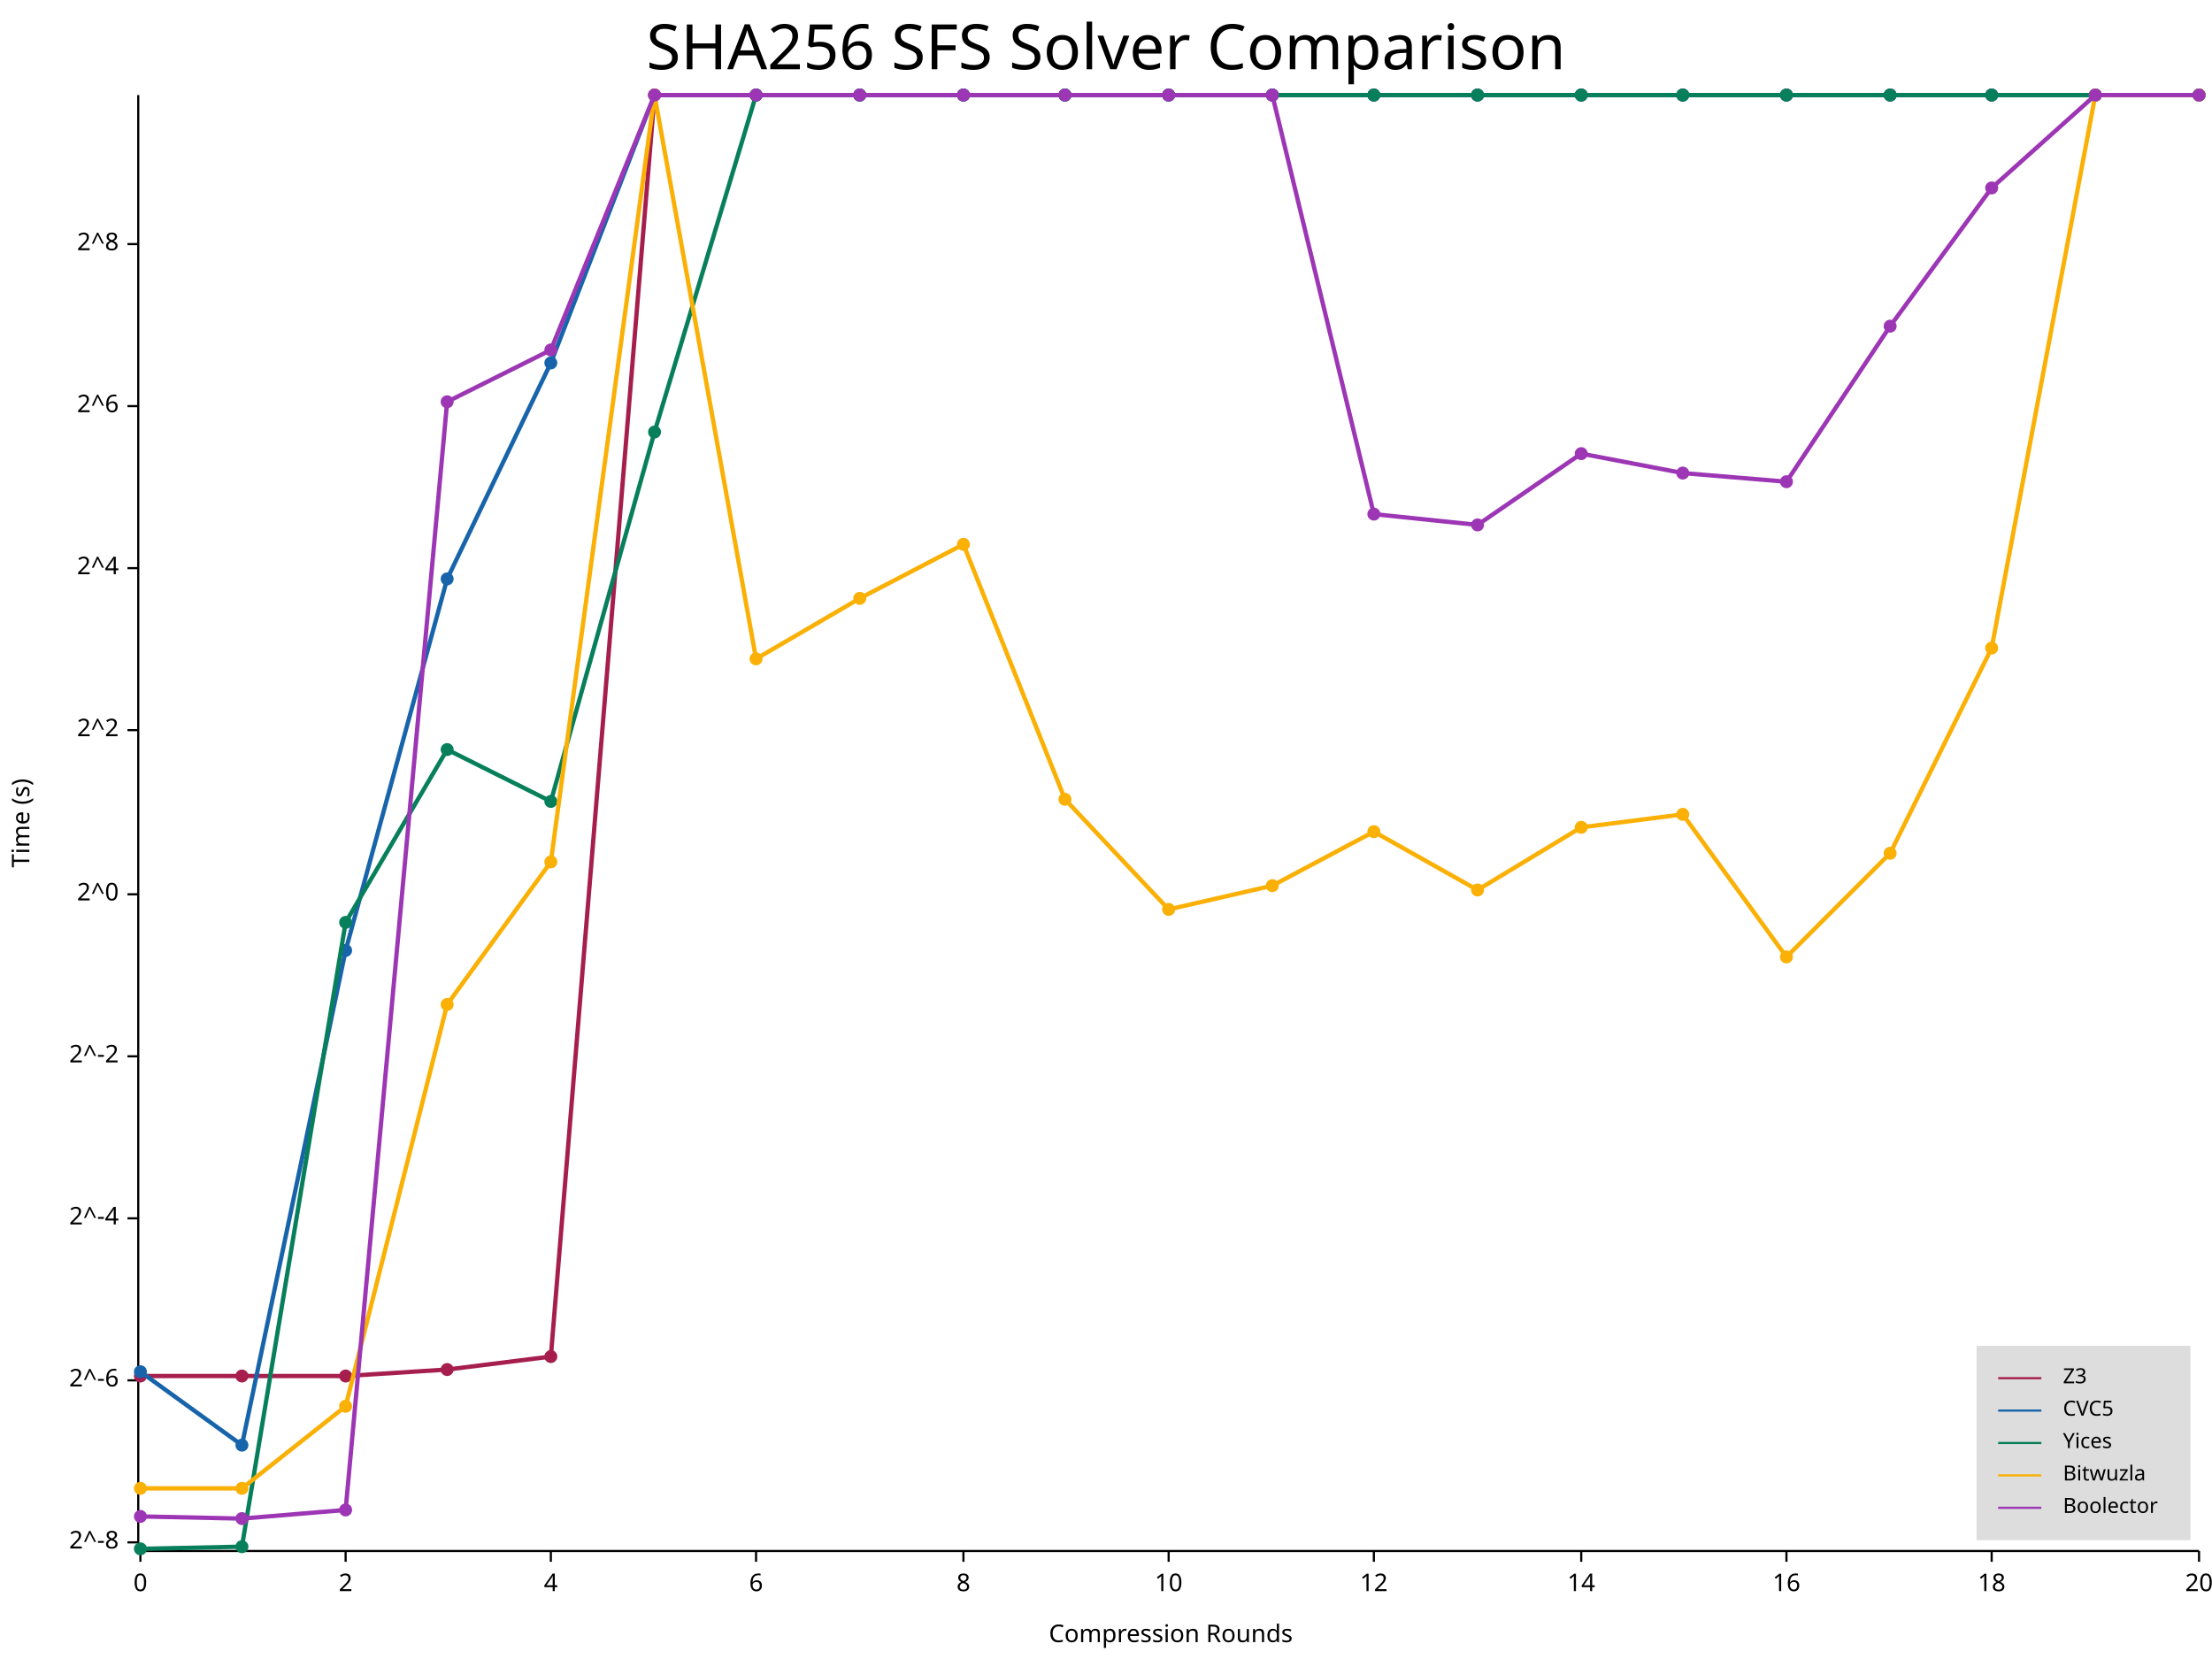
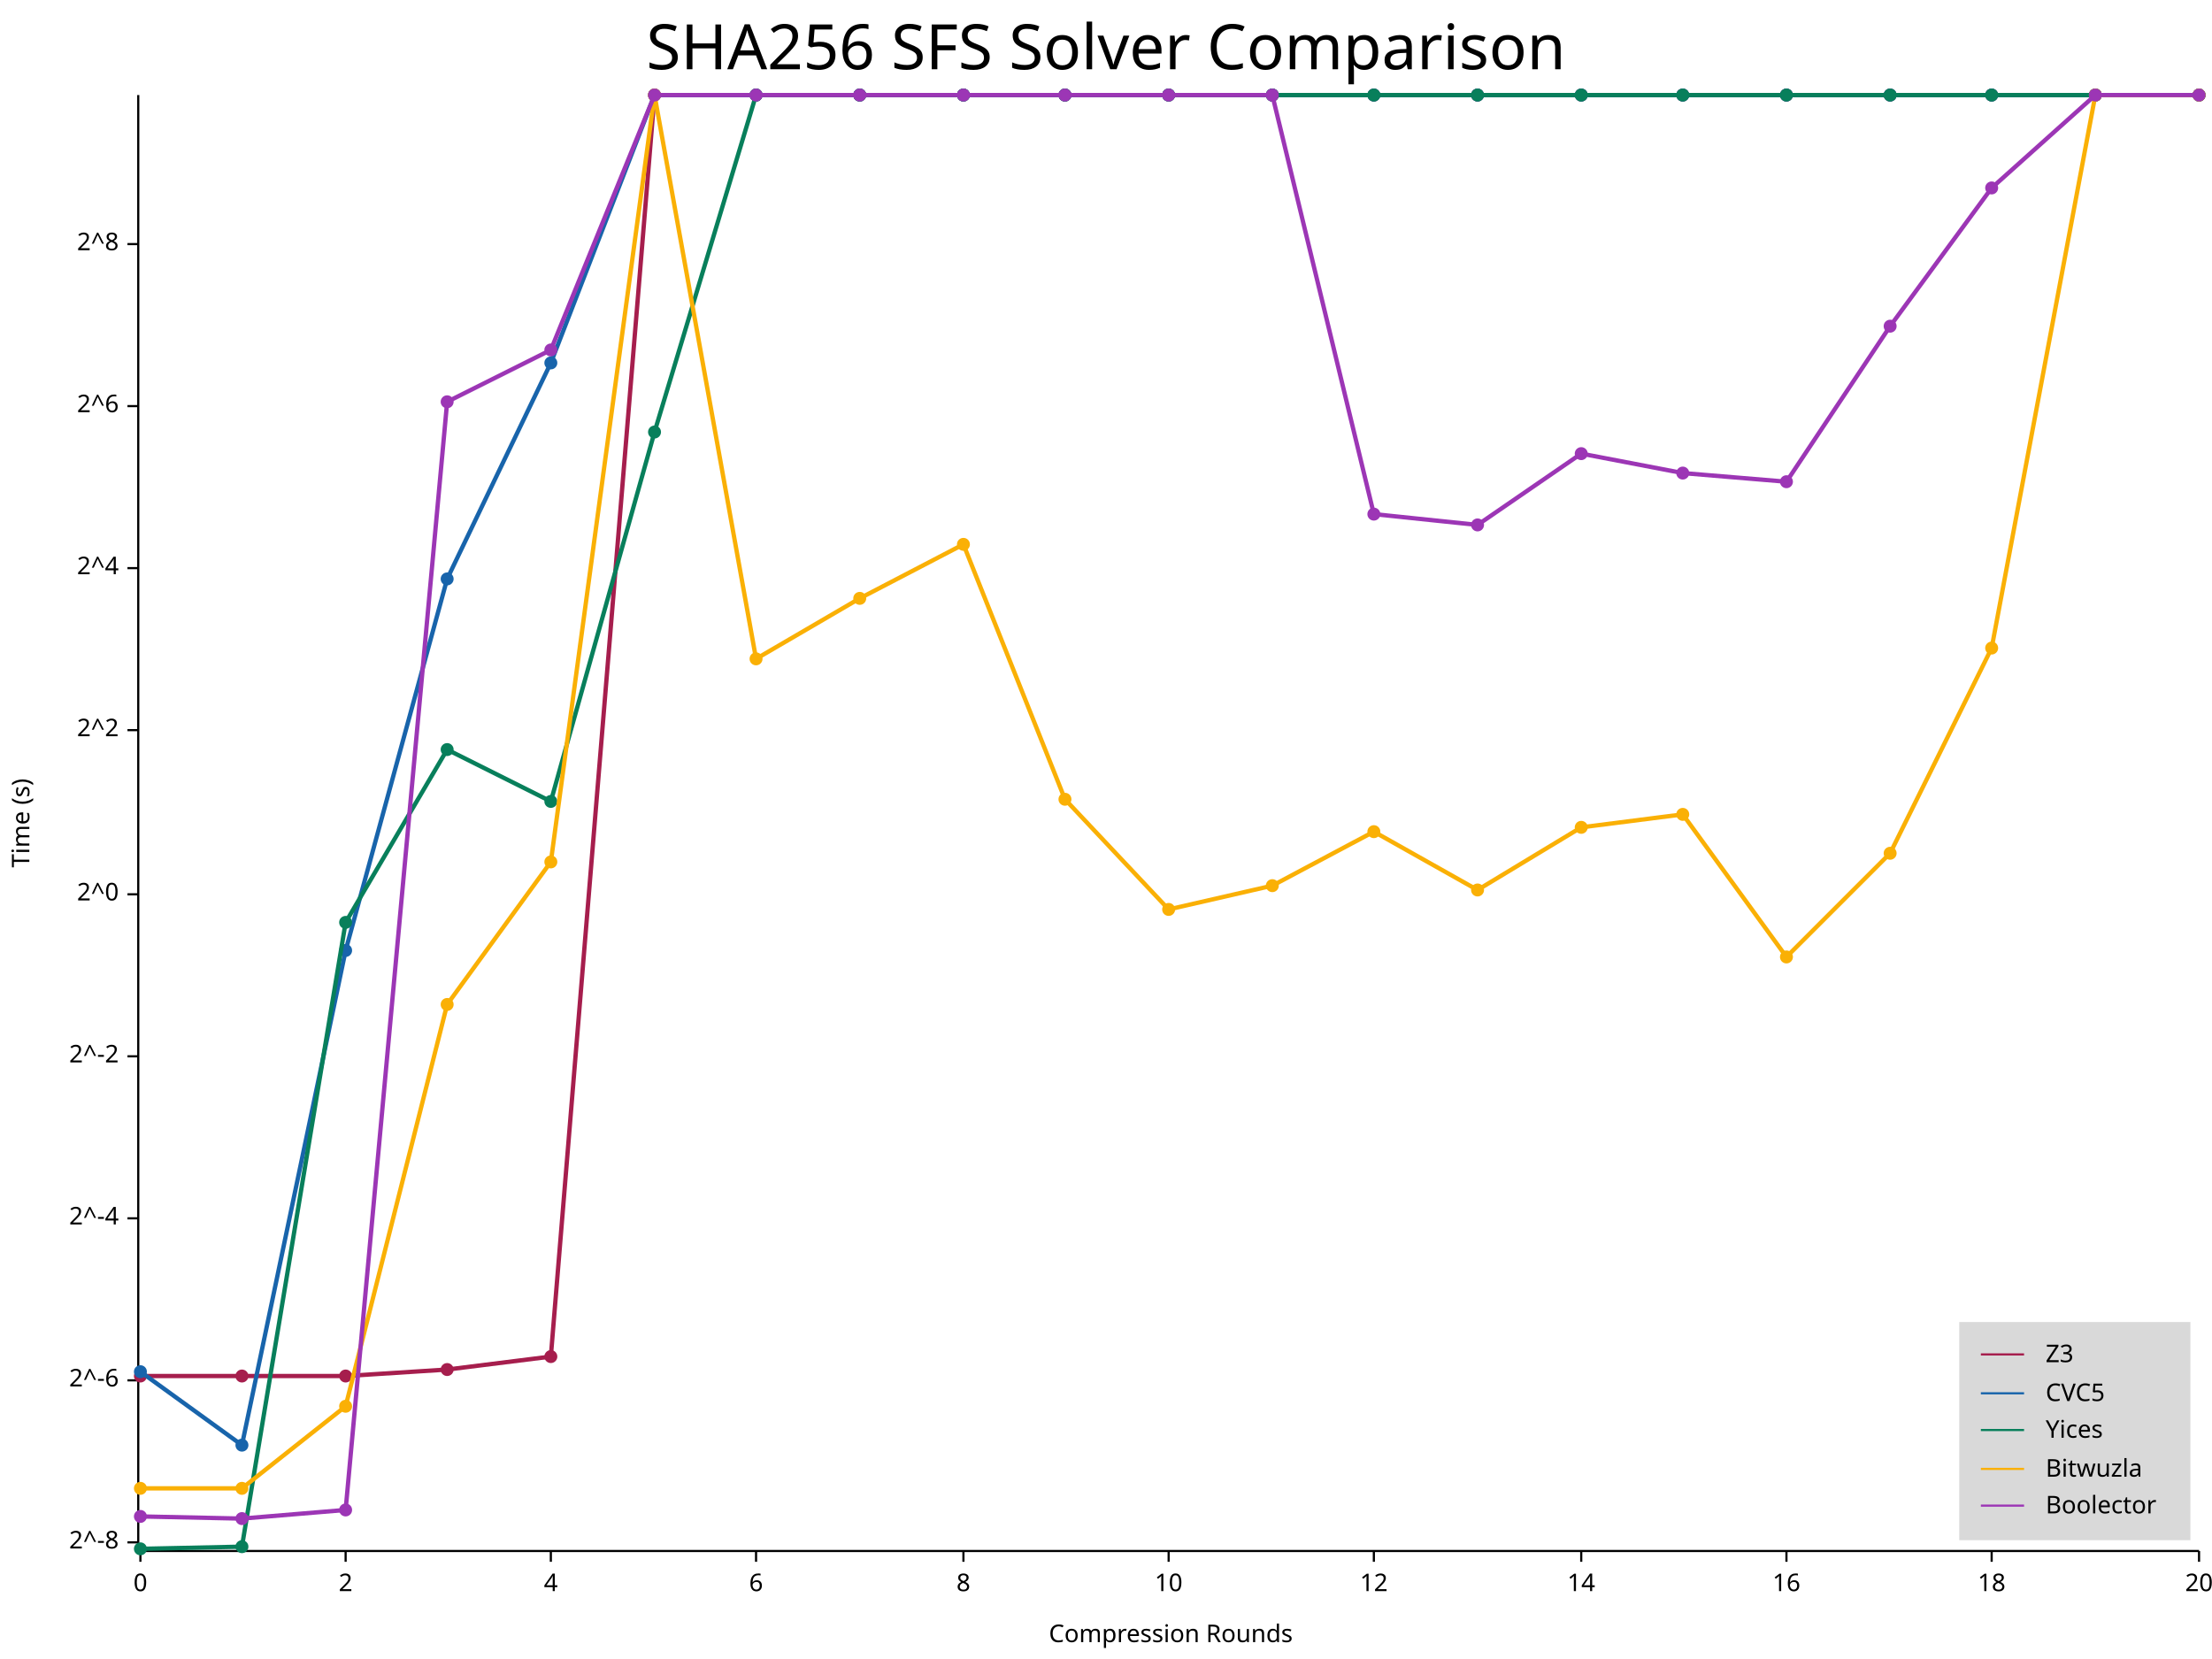
<svg xmlns="http://www.w3.org/2000/svg" width="1024" height="768" viewBox="0 0 1024 768">
  <rect x="0" y="0" width="1024" height="768" opacity="1" fill="#FFFFFF" stroke="none" />
  <text x="512" y="10" dy="0.76em" text-anchor="middle" font-family="noto sans" font-size="29.032" opacity="1" fill="#000000">
SHA256 SFS Solver Comparison
</text>
  <text x="542" y="763" dy="-0.5ex" text-anchor="middle" font-family="noto sans" font-size="11.29" opacity="1" fill="#000000">
Compression Rounds
</text>
  <polyline fill="none" opacity="1" stroke="#000000" stroke-width="1" points="65,718 1018,718 " />
  <text x="65" y="728" dy="0.76em" text-anchor="middle" font-family="noto sans" font-size="11.29" opacity="1" fill="#000000">
0
</text>
  <polyline fill="none" opacity="1" stroke="#000000" stroke-width="1" points="65,718 65,723 " />
  <text x="160" y="728" dy="0.76em" text-anchor="middle" font-family="noto sans" font-size="11.29" opacity="1" fill="#000000">
2
</text>
  <polyline fill="none" opacity="1" stroke="#000000" stroke-width="1" points="160,718 160,723 " />
  <text x="255" y="728" dy="0.76em" text-anchor="middle" font-family="noto sans" font-size="11.29" opacity="1" fill="#000000">
4
</text>
  <polyline fill="none" opacity="1" stroke="#000000" stroke-width="1" points="255,718 255,723 " />
  <text x="350" y="728" dy="0.76em" text-anchor="middle" font-family="noto sans" font-size="11.29" opacity="1" fill="#000000">
6
</text>
  <polyline fill="none" opacity="1" stroke="#000000" stroke-width="1" points="350,718 350,723 " />
  <text x="446" y="728" dy="0.76em" text-anchor="middle" font-family="noto sans" font-size="11.29" opacity="1" fill="#000000">
8
</text>
  <polyline fill="none" opacity="1" stroke="#000000" stroke-width="1" points="446,718 446,723 " />
  <text x="541" y="728" dy="0.76em" text-anchor="middle" font-family="noto sans" font-size="11.29" opacity="1" fill="#000000">
10
</text>
  <polyline fill="none" opacity="1" stroke="#000000" stroke-width="1" points="541,718 541,723 " />
  <text x="636" y="728" dy="0.76em" text-anchor="middle" font-family="noto sans" font-size="11.29" opacity="1" fill="#000000">
12
</text>
  <polyline fill="none" opacity="1" stroke="#000000" stroke-width="1" points="636,718 636,723 " />
  <text x="732" y="728" dy="0.76em" text-anchor="middle" font-family="noto sans" font-size="11.29" opacity="1" fill="#000000">
14
</text>
  <polyline fill="none" opacity="1" stroke="#000000" stroke-width="1" points="732,718 732,723 " />
  <text x="827" y="728" dy="0.76em" text-anchor="middle" font-family="noto sans" font-size="11.29" opacity="1" fill="#000000">
16
</text>
  <polyline fill="none" opacity="1" stroke="#000000" stroke-width="1" points="827,718 827,723 " />
  <text x="922" y="728" dy="0.76em" text-anchor="middle" font-family="noto sans" font-size="11.29" opacity="1" fill="#000000">
18
</text>
  <polyline fill="none" opacity="1" stroke="#000000" stroke-width="1" points="922,718 922,723 " />
  <text x="1018" y="728" dy="0.76em" text-anchor="middle" font-family="noto sans" font-size="11.29" opacity="1" fill="#000000">
20
</text>
  <polyline fill="none" opacity="1" stroke="#000000" stroke-width="1" points="1018,718 1018,723 " />
  <text x="5" y="381" dy="0.76em" text-anchor="middle" font-family="noto sans" font-size="11.29" opacity="1" fill="#000000" transform="rotate(270, 5, 381)">
Time (s)
</text>
  <polyline fill="none" opacity="1" stroke="#000000" stroke-width="1" points="64,44 64,717 " />
  <text x="55" y="714" dy="0.5ex" text-anchor="end" font-family="noto sans" font-size="11.29" opacity="1" fill="#000000">
2^-8
</text>
  <polyline fill="none" opacity="1" stroke="#000000" stroke-width="1" points="59,714 64,714 " />
  <text x="55" y="639" dy="0.5ex" text-anchor="end" font-family="noto sans" font-size="11.29" opacity="1" fill="#000000">
2^-6
</text>
  <polyline fill="none" opacity="1" stroke="#000000" stroke-width="1" points="59,639 64,639 " />
  <text x="55" y="564" dy="0.5ex" text-anchor="end" font-family="noto sans" font-size="11.29" opacity="1" fill="#000000">
2^-4
</text>
  <polyline fill="none" opacity="1" stroke="#000000" stroke-width="1" points="59,564 64,564 " />
  <text x="55" y="489" dy="0.5ex" text-anchor="end" font-family="noto sans" font-size="11.29" opacity="1" fill="#000000">
2^-2
</text>
  <polyline fill="none" opacity="1" stroke="#000000" stroke-width="1" points="59,489 64,489 " />
  <text x="55" y="414" dy="0.5ex" text-anchor="end" font-family="noto sans" font-size="11.29" opacity="1" fill="#000000">
2^0
</text>
  <polyline fill="none" opacity="1" stroke="#000000" stroke-width="1" points="59,414 64,414 " />
  <text x="55" y="338" dy="0.5ex" text-anchor="end" font-family="noto sans" font-size="11.29" opacity="1" fill="#000000">
2^2
</text>
  <polyline fill="none" opacity="1" stroke="#000000" stroke-width="1" points="59,338 64,338 " />
  <text x="55" y="263" dy="0.5ex" text-anchor="end" font-family="noto sans" font-size="11.29" opacity="1" fill="#000000">
2^4
</text>
  <polyline fill="none" opacity="1" stroke="#000000" stroke-width="1" points="59,263 64,263 " />
  <text x="55" y="188" dy="0.5ex" text-anchor="end" font-family="noto sans" font-size="11.29" opacity="1" fill="#000000">
2^6
</text>
  <polyline fill="none" opacity="1" stroke="#000000" stroke-width="1" points="59,188 64,188 " />
  <text x="55" y="113" dy="0.5ex" text-anchor="end" font-family="noto sans" font-size="11.29" opacity="1" fill="#000000">
2^8
</text>
  <polyline fill="none" opacity="1" stroke="#000000" stroke-width="1" points="59,113 64,113 " />
  <polyline fill="none" opacity="1" stroke="#A61E4D" stroke-width="2" points="65,637 112,637 160,637 207,634 255,628 303,44 350,44 398,44 446,44 493,44 541,44 589,44 636,44 684,44 732,44 779,44 827,44 875,44 922,44 970,44 1018,44 " />
  <circle cx="65" cy="637" r="3" opacity="1" fill="#A61E4D" stroke="none" stroke-width="1" />
  <circle cx="112" cy="637" r="3" opacity="1" fill="#A61E4D" stroke="none" stroke-width="1" />
  <circle cx="160" cy="637" r="3" opacity="1" fill="#A61E4D" stroke="none" stroke-width="1" />
  <circle cx="207" cy="634" r="3" opacity="1" fill="#A61E4D" stroke="none" stroke-width="1" />
  <circle cx="255" cy="628" r="3" opacity="1" fill="#A61E4D" stroke="none" stroke-width="1" />
  <circle cx="303" cy="44" r="3" opacity="1" fill="#A61E4D" stroke="none" stroke-width="1" />
  <circle cx="350" cy="44" r="3" opacity="1" fill="#A61E4D" stroke="none" stroke-width="1" />
  <circle cx="398" cy="44" r="3" opacity="1" fill="#A61E4D" stroke="none" stroke-width="1" />
  <circle cx="446" cy="44" r="3" opacity="1" fill="#A61E4D" stroke="none" stroke-width="1" />
  <circle cx="493" cy="44" r="3" opacity="1" fill="#A61E4D" stroke="none" stroke-width="1" />
  <circle cx="541" cy="44" r="3" opacity="1" fill="#A61E4D" stroke="none" stroke-width="1" />
  <circle cx="589" cy="44" r="3" opacity="1" fill="#A61E4D" stroke="none" stroke-width="1" />
  <circle cx="636" cy="44" r="3" opacity="1" fill="#A61E4D" stroke="none" stroke-width="1" />
  <circle cx="684" cy="44" r="3" opacity="1" fill="#A61E4D" stroke="none" stroke-width="1" />
  <circle cx="732" cy="44" r="3" opacity="1" fill="#A61E4D" stroke="none" stroke-width="1" />
  <circle cx="779" cy="44" r="3" opacity="1" fill="#A61E4D" stroke="none" stroke-width="1" />
  <circle cx="827" cy="44" r="3" opacity="1" fill="#A61E4D" stroke="none" stroke-width="1" />
  <circle cx="875" cy="44" r="3" opacity="1" fill="#A61E4D" stroke="none" stroke-width="1" />
  <circle cx="922" cy="44" r="3" opacity="1" fill="#A61E4D" stroke="none" stroke-width="1" />
  <circle cx="970" cy="44" r="3" opacity="1" fill="#A61E4D" stroke="none" stroke-width="1" />
  <circle cx="1018" cy="44" r="3" opacity="1" fill="#A61E4D" stroke="none" stroke-width="1" />
  <polyline fill="none" opacity="1" stroke="#1864AB" stroke-width="2" points="65,635 112,669 160,440 207,268 255,168 303,44 350,44 398,44 446,44 493,44 541,44 589,44 636,44 684,44 732,44 779,44 827,44 875,44 922,44 970,44 1018,44 " />
  <circle cx="65" cy="635" r="3" opacity="1" fill="#1864AB" stroke="none" stroke-width="1" />
  <circle cx="112" cy="669" r="3" opacity="1" fill="#1864AB" stroke="none" stroke-width="1" />
  <circle cx="160" cy="440" r="3" opacity="1" fill="#1864AB" stroke="none" stroke-width="1" />
  <circle cx="207" cy="268" r="3" opacity="1" fill="#1864AB" stroke="none" stroke-width="1" />
  <circle cx="255" cy="168" r="3" opacity="1" fill="#1864AB" stroke="none" stroke-width="1" />
  <circle cx="303" cy="44" r="3" opacity="1" fill="#1864AB" stroke="none" stroke-width="1" />
  <circle cx="350" cy="44" r="3" opacity="1" fill="#1864AB" stroke="none" stroke-width="1" />
  <circle cx="398" cy="44" r="3" opacity="1" fill="#1864AB" stroke="none" stroke-width="1" />
  <circle cx="446" cy="44" r="3" opacity="1" fill="#1864AB" stroke="none" stroke-width="1" />
  <circle cx="493" cy="44" r="3" opacity="1" fill="#1864AB" stroke="none" stroke-width="1" />
  <circle cx="541" cy="44" r="3" opacity="1" fill="#1864AB" stroke="none" stroke-width="1" />
  <circle cx="589" cy="44" r="3" opacity="1" fill="#1864AB" stroke="none" stroke-width="1" />
  <circle cx="636" cy="44" r="3" opacity="1" fill="#1864AB" stroke="none" stroke-width="1" />
  <circle cx="684" cy="44" r="3" opacity="1" fill="#1864AB" stroke="none" stroke-width="1" />
  <circle cx="732" cy="44" r="3" opacity="1" fill="#1864AB" stroke="none" stroke-width="1" />
  <circle cx="779" cy="44" r="3" opacity="1" fill="#1864AB" stroke="none" stroke-width="1" />
  <circle cx="827" cy="44" r="3" opacity="1" fill="#1864AB" stroke="none" stroke-width="1" />
  <circle cx="875" cy="44" r="3" opacity="1" fill="#1864AB" stroke="none" stroke-width="1" />
  <circle cx="922" cy="44" r="3" opacity="1" fill="#1864AB" stroke="none" stroke-width="1" />
  <circle cx="970" cy="44" r="3" opacity="1" fill="#1864AB" stroke="none" stroke-width="1" />
  <circle cx="1018" cy="44" r="3" opacity="1" fill="#1864AB" stroke="none" stroke-width="1" />
  <polyline fill="none" opacity="1" stroke="#087F5B" stroke-width="2" points="65,717 112,716 160,427 207,347 255,371 303,200 350,44 398,44 446,44 493,44 541,44 589,44 636,44 684,44 732,44 779,44 827,44 875,44 922,44 970,44 1018,44 " />
  <circle cx="65" cy="717" r="3" opacity="1" fill="#087F5B" stroke="none" stroke-width="1" />
  <circle cx="112" cy="716" r="3" opacity="1" fill="#087F5B" stroke="none" stroke-width="1" />
  <circle cx="160" cy="427" r="3" opacity="1" fill="#087F5B" stroke="none" stroke-width="1" />
  <circle cx="207" cy="347" r="3" opacity="1" fill="#087F5B" stroke="none" stroke-width="1" />
  <circle cx="255" cy="371" r="3" opacity="1" fill="#087F5B" stroke="none" stroke-width="1" />
  <circle cx="303" cy="200" r="3" opacity="1" fill="#087F5B" stroke="none" stroke-width="1" />
  <circle cx="350" cy="44" r="3" opacity="1" fill="#087F5B" stroke="none" stroke-width="1" />
  <circle cx="398" cy="44" r="3" opacity="1" fill="#087F5B" stroke="none" stroke-width="1" />
  <circle cx="446" cy="44" r="3" opacity="1" fill="#087F5B" stroke="none" stroke-width="1" />
  <circle cx="493" cy="44" r="3" opacity="1" fill="#087F5B" stroke="none" stroke-width="1" />
  <circle cx="541" cy="44" r="3" opacity="1" fill="#087F5B" stroke="none" stroke-width="1" />
  <circle cx="589" cy="44" r="3" opacity="1" fill="#087F5B" stroke="none" stroke-width="1" />
  <circle cx="636" cy="44" r="3" opacity="1" fill="#087F5B" stroke="none" stroke-width="1" />
  <circle cx="684" cy="44" r="3" opacity="1" fill="#087F5B" stroke="none" stroke-width="1" />
  <circle cx="732" cy="44" r="3" opacity="1" fill="#087F5B" stroke="none" stroke-width="1" />
  <circle cx="779" cy="44" r="3" opacity="1" fill="#087F5B" stroke="none" stroke-width="1" />
  <circle cx="827" cy="44" r="3" opacity="1" fill="#087F5B" stroke="none" stroke-width="1" />
  <circle cx="875" cy="44" r="3" opacity="1" fill="#087F5B" stroke="none" stroke-width="1" />
  <circle cx="922" cy="44" r="3" opacity="1" fill="#087F5B" stroke="none" stroke-width="1" />
  <circle cx="970" cy="44" r="3" opacity="1" fill="#087F5B" stroke="none" stroke-width="1" />
  <circle cx="1018" cy="44" r="3" opacity="1" fill="#087F5B" stroke="none" stroke-width="1" />
  <polyline fill="none" opacity="1" stroke="#FAB005" stroke-width="2" points="65,689 112,689 160,651 207,465 255,399 303,44 350,305 398,277 446,252 493,370 541,421 589,410 636,385 684,412 732,383 779,377 827,443 875,395 922,300 970,44 1018,44 " />
  <circle cx="65" cy="689" r="3" opacity="1" fill="#FAB005" stroke="none" stroke-width="1" />
  <circle cx="112" cy="689" r="3" opacity="1" fill="#FAB005" stroke="none" stroke-width="1" />
  <circle cx="160" cy="651" r="3" opacity="1" fill="#FAB005" stroke="none" stroke-width="1" />
  <circle cx="207" cy="465" r="3" opacity="1" fill="#FAB005" stroke="none" stroke-width="1" />
  <circle cx="255" cy="399" r="3" opacity="1" fill="#FAB005" stroke="none" stroke-width="1" />
  <circle cx="303" cy="44" r="3" opacity="1" fill="#FAB005" stroke="none" stroke-width="1" />
  <circle cx="350" cy="305" r="3" opacity="1" fill="#FAB005" stroke="none" stroke-width="1" />
  <circle cx="398" cy="277" r="3" opacity="1" fill="#FAB005" stroke="none" stroke-width="1" />
  <circle cx="446" cy="252" r="3" opacity="1" fill="#FAB005" stroke="none" stroke-width="1" />
  <circle cx="493" cy="370" r="3" opacity="1" fill="#FAB005" stroke="none" stroke-width="1" />
  <circle cx="541" cy="421" r="3" opacity="1" fill="#FAB005" stroke="none" stroke-width="1" />
  <circle cx="589" cy="410" r="3" opacity="1" fill="#FAB005" stroke="none" stroke-width="1" />
  <circle cx="636" cy="385" r="3" opacity="1" fill="#FAB005" stroke="none" stroke-width="1" />
  <circle cx="684" cy="412" r="3" opacity="1" fill="#FAB005" stroke="none" stroke-width="1" />
  <circle cx="732" cy="383" r="3" opacity="1" fill="#FAB005" stroke="none" stroke-width="1" />
  <circle cx="779" cy="377" r="3" opacity="1" fill="#FAB005" stroke="none" stroke-width="1" />
  <circle cx="827" cy="443" r="3" opacity="1" fill="#FAB005" stroke="none" stroke-width="1" />
  <circle cx="875" cy="395" r="3" opacity="1" fill="#FAB005" stroke="none" stroke-width="1" />
  <circle cx="922" cy="300" r="3" opacity="1" fill="#FAB005" stroke="none" stroke-width="1" />
  <circle cx="970" cy="44" r="3" opacity="1" fill="#FAB005" stroke="none" stroke-width="1" />
  <circle cx="1018" cy="44" r="3" opacity="1" fill="#FAB005" stroke="none" stroke-width="1" />
  <polyline fill="none" opacity="1" stroke="#9C36B5" stroke-width="2" points="65,702 112,703 160,699 207,186 255,162 303,44 350,44 398,44 446,44 493,44 541,44 589,44 636,238 684,243 732,210 779,219 827,223 875,151 922,87 970,44 1018,44 " />
  <circle cx="65" cy="702" r="3" opacity="1" fill="#9C36B5" stroke="none" stroke-width="1" />
  <circle cx="112" cy="703" r="3" opacity="1" fill="#9C36B5" stroke="none" stroke-width="1" />
  <circle cx="160" cy="699" r="3" opacity="1" fill="#9C36B5" stroke="none" stroke-width="1" />
  <circle cx="207" cy="186" r="3" opacity="1" fill="#9C36B5" stroke="none" stroke-width="1" />
  <circle cx="255" cy="162" r="3" opacity="1" fill="#9C36B5" stroke="none" stroke-width="1" />
  <circle cx="303" cy="44" r="3" opacity="1" fill="#9C36B5" stroke="none" stroke-width="1" />
  <circle cx="350" cy="44" r="3" opacity="1" fill="#9C36B5" stroke="none" stroke-width="1" />
  <circle cx="398" cy="44" r="3" opacity="1" fill="#9C36B5" stroke="none" stroke-width="1" />
  <circle cx="446" cy="44" r="3" opacity="1" fill="#9C36B5" stroke="none" stroke-width="1" />
  <circle cx="493" cy="44" r="3" opacity="1" fill="#9C36B5" stroke="none" stroke-width="1" />
  <circle cx="541" cy="44" r="3" opacity="1" fill="#9C36B5" stroke="none" stroke-width="1" />
  <circle cx="589" cy="44" r="3" opacity="1" fill="#9C36B5" stroke="none" stroke-width="1" />
  <circle cx="636" cy="238" r="3" opacity="1" fill="#9C36B5" stroke="none" stroke-width="1" />
  <circle cx="684" cy="243" r="3" opacity="1" fill="#9C36B5" stroke="none" stroke-width="1" />
  <circle cx="732" cy="210" r="3" opacity="1" fill="#9C36B5" stroke="none" stroke-width="1" />
  <circle cx="779" cy="219" r="3" opacity="1" fill="#9C36B5" stroke="none" stroke-width="1" />
  <circle cx="827" cy="223" r="3" opacity="1" fill="#9C36B5" stroke="none" stroke-width="1" />
  <circle cx="875" cy="151" r="3" opacity="1" fill="#9C36B5" stroke="none" stroke-width="1" />
  <circle cx="922" cy="87" r="3" opacity="1" fill="#9C36B5" stroke="none" stroke-width="1" />
  <circle cx="970" cy="44" r="3" opacity="1" fill="#9C36B5" stroke="none" stroke-width="1" />
  <circle cx="1018" cy="44" r="3" opacity="1" fill="#9C36B5" stroke="none" stroke-width="1" />
-   <rect x="915" y="623" width="99" height="90" opacity="0.3" fill="#8C8C8C" stroke="none" />
-   <text x="955" y="633" dy="0.76em" text-anchor="start" font-family="sans-serif" font-size="9.677" opacity="1" fill="#000000">
+   <rect x="907" y="612" width="107" height="101" opacity="0.5" fill="#B4B4B4" stroke="none" />
+   <text x="947" y="622" dy="0.76em" text-anchor="start" font-family="noto sans" font-size="11.29" opacity="1" fill="#000000">
Z3
</text>
-   <text x="955" y="648" dy="0.76em" text-anchor="start" font-family="sans-serif" font-size="9.677" opacity="1" fill="#000000">
+   <text x="947" y="640" dy="0.76em" text-anchor="start" font-family="noto sans" font-size="11.29" opacity="1" fill="#000000">
CVC5
</text>
-   <text x="955" y="663" dy="0.76em" text-anchor="start" font-family="sans-serif" font-size="9.677" opacity="1" fill="#000000">
+   <text x="947" y="657" dy="0.76em" text-anchor="start" font-family="noto sans" font-size="11.29" opacity="1" fill="#000000">
Yices
</text>
-   <text x="955" y="678" dy="0.76em" text-anchor="start" font-family="sans-serif" font-size="9.677" opacity="1" fill="#000000">
+   <text x="947" y="675" dy="0.76em" text-anchor="start" font-family="noto sans" font-size="11.29" opacity="1" fill="#000000">
Bitwuzla
</text>
-   <text x="955" y="693" dy="0.76em" text-anchor="start" font-family="sans-serif" font-size="9.677" opacity="1" fill="#000000">
+   <text x="947" y="692" dy="0.76em" text-anchor="start" font-family="noto sans" font-size="11.29" opacity="1" fill="#000000">
Boolector
</text>
-   <polyline fill="none" opacity="1" stroke="#A61E4D" stroke-width="1" points="925,638 945,638 " />
-   <polyline fill="none" opacity="1" stroke="#1864AB" stroke-width="1" points="925,653 945,653 " />
-   <polyline fill="none" opacity="1" stroke="#087F5B" stroke-width="1" points="925,668 945,668 " />
-   <polyline fill="none" opacity="1" stroke="#FAB005" stroke-width="1" points="925,683 945,683 " />
-   <polyline fill="none" opacity="1" stroke="#9C36B5" stroke-width="1" points="925,698 945,698 " />
+   <polyline fill="none" opacity="1" stroke="#A61E4D" stroke-width="1" points="917,627 937,627 " />
+   <polyline fill="none" opacity="1" stroke="#1864AB" stroke-width="1" points="917,645 937,645 " />
+   <polyline fill="none" opacity="1" stroke="#087F5B" stroke-width="1" points="917,662 937,662 " />
+   <polyline fill="none" opacity="1" stroke="#FAB005" stroke-width="1" points="917,680 937,680 " />
+   <polyline fill="none" opacity="1" stroke="#9C36B5" stroke-width="1" points="917,697 937,697 " />
</svg>
